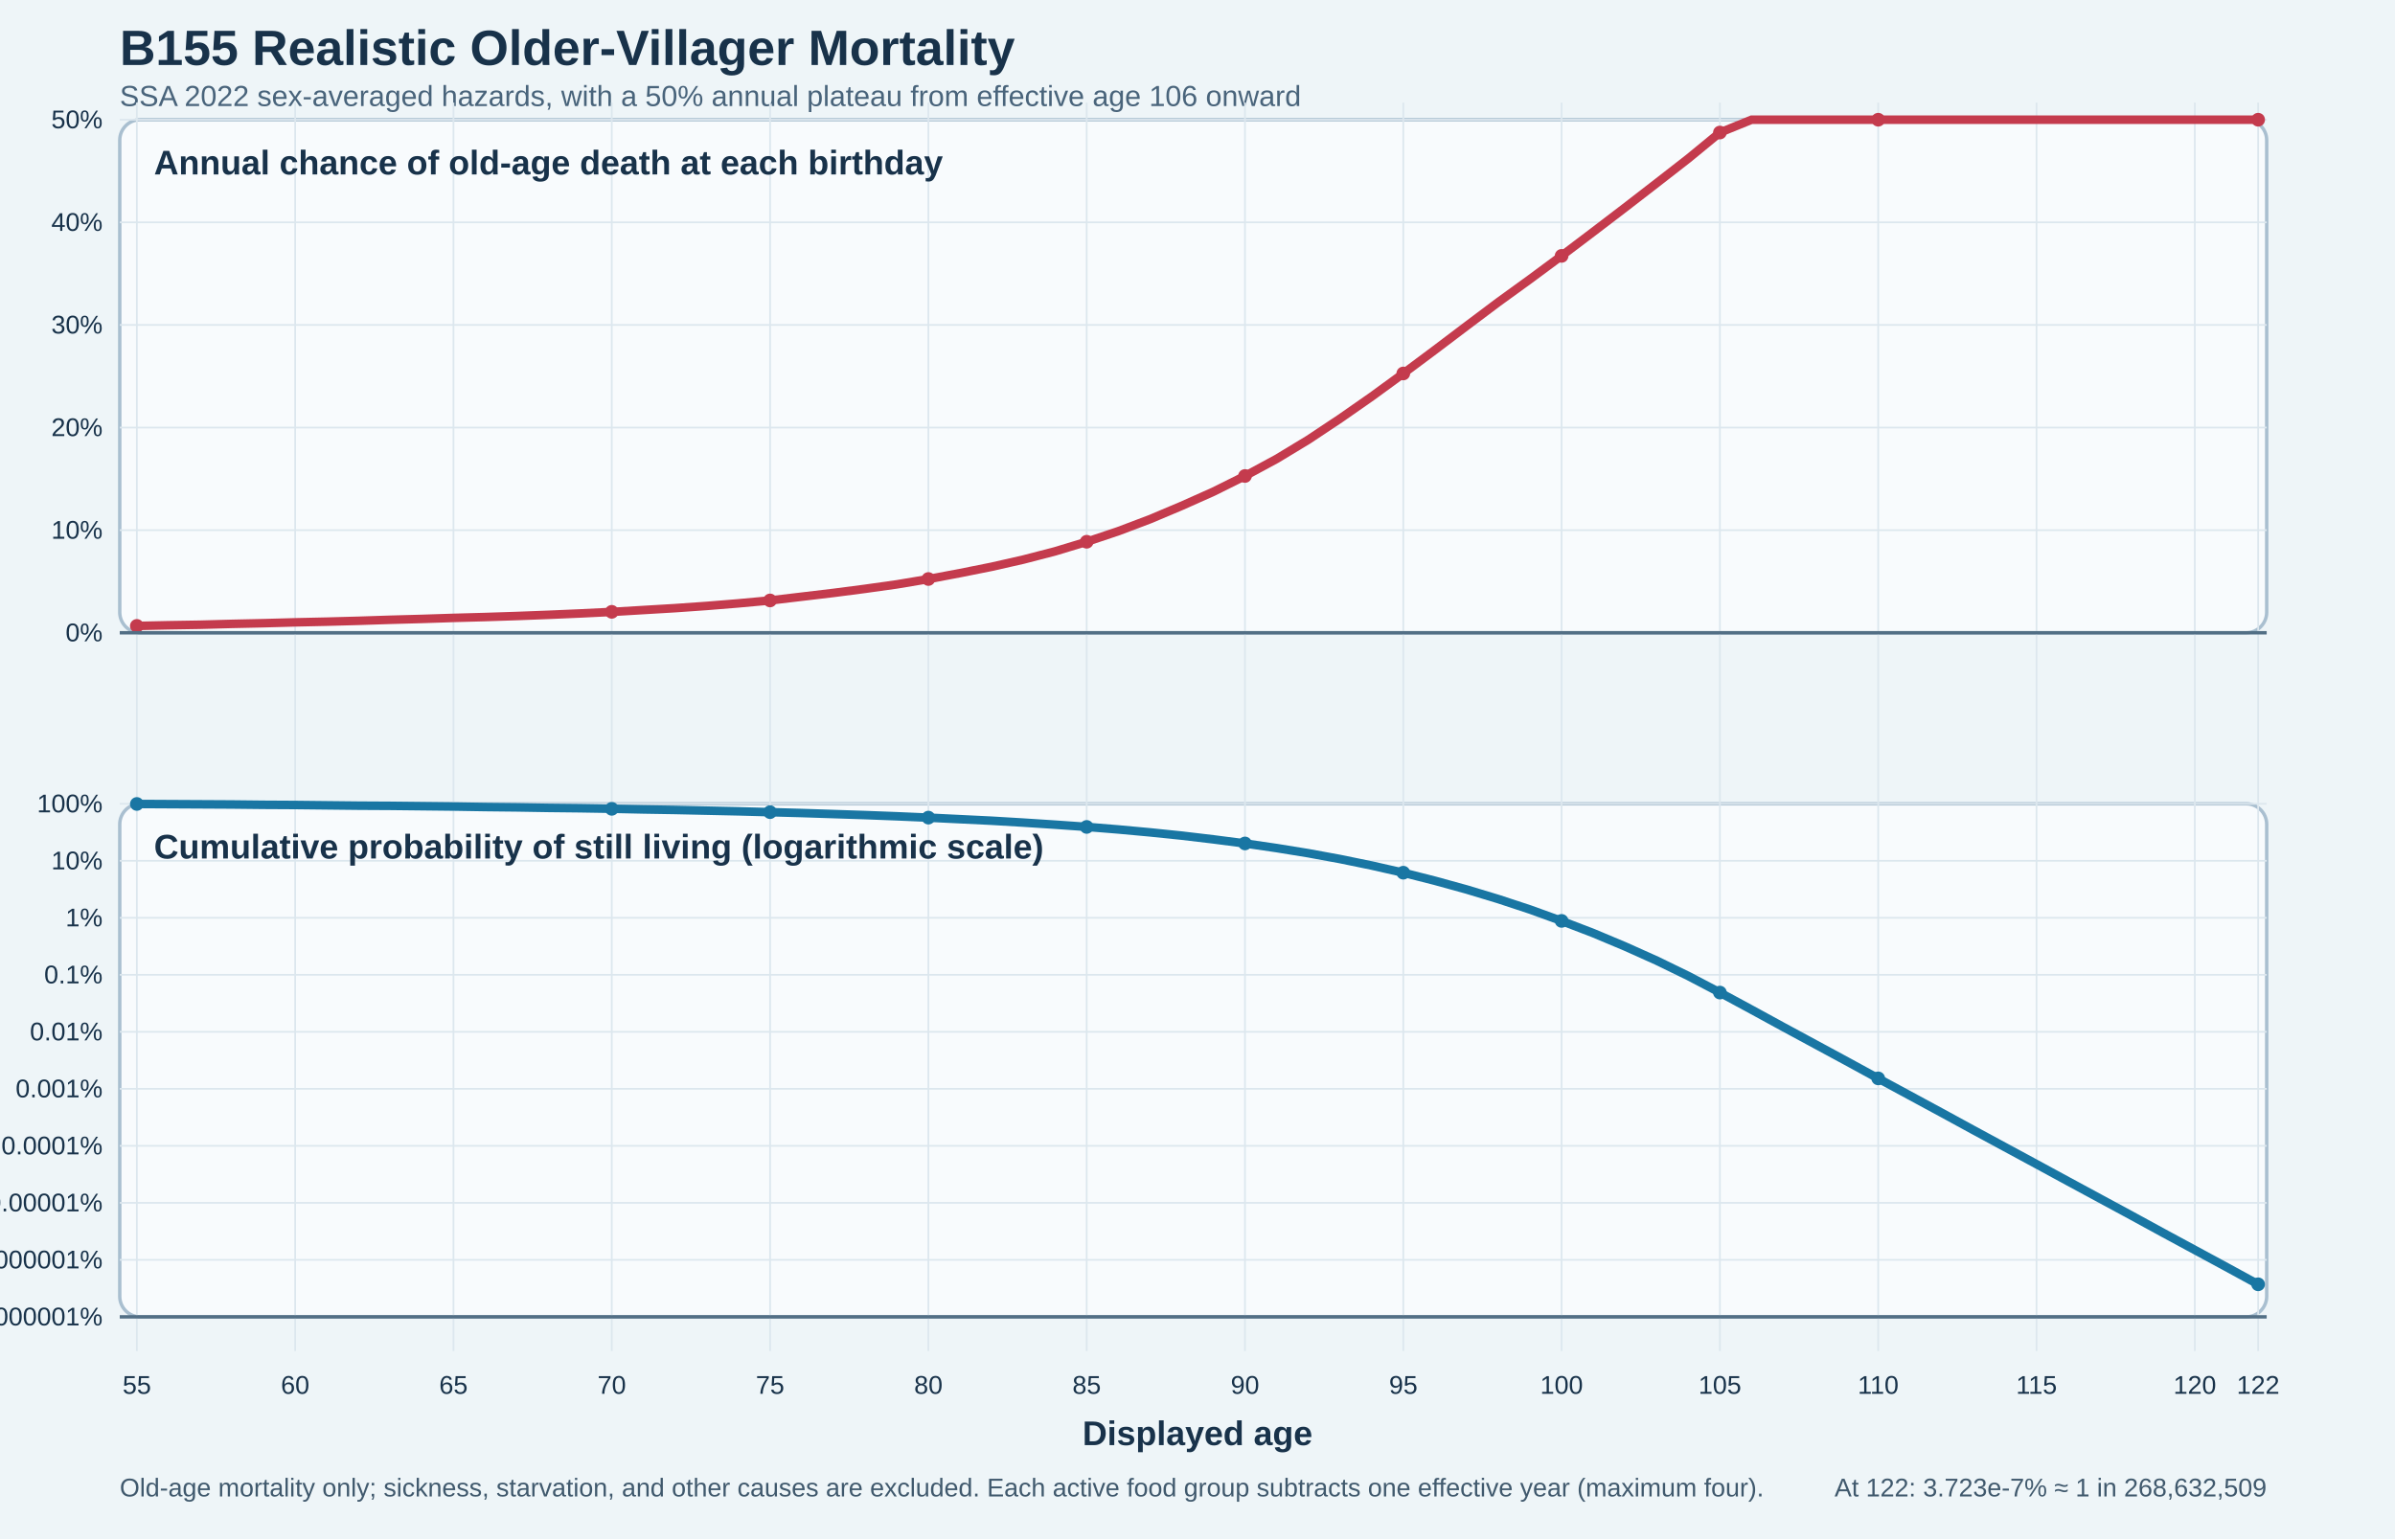
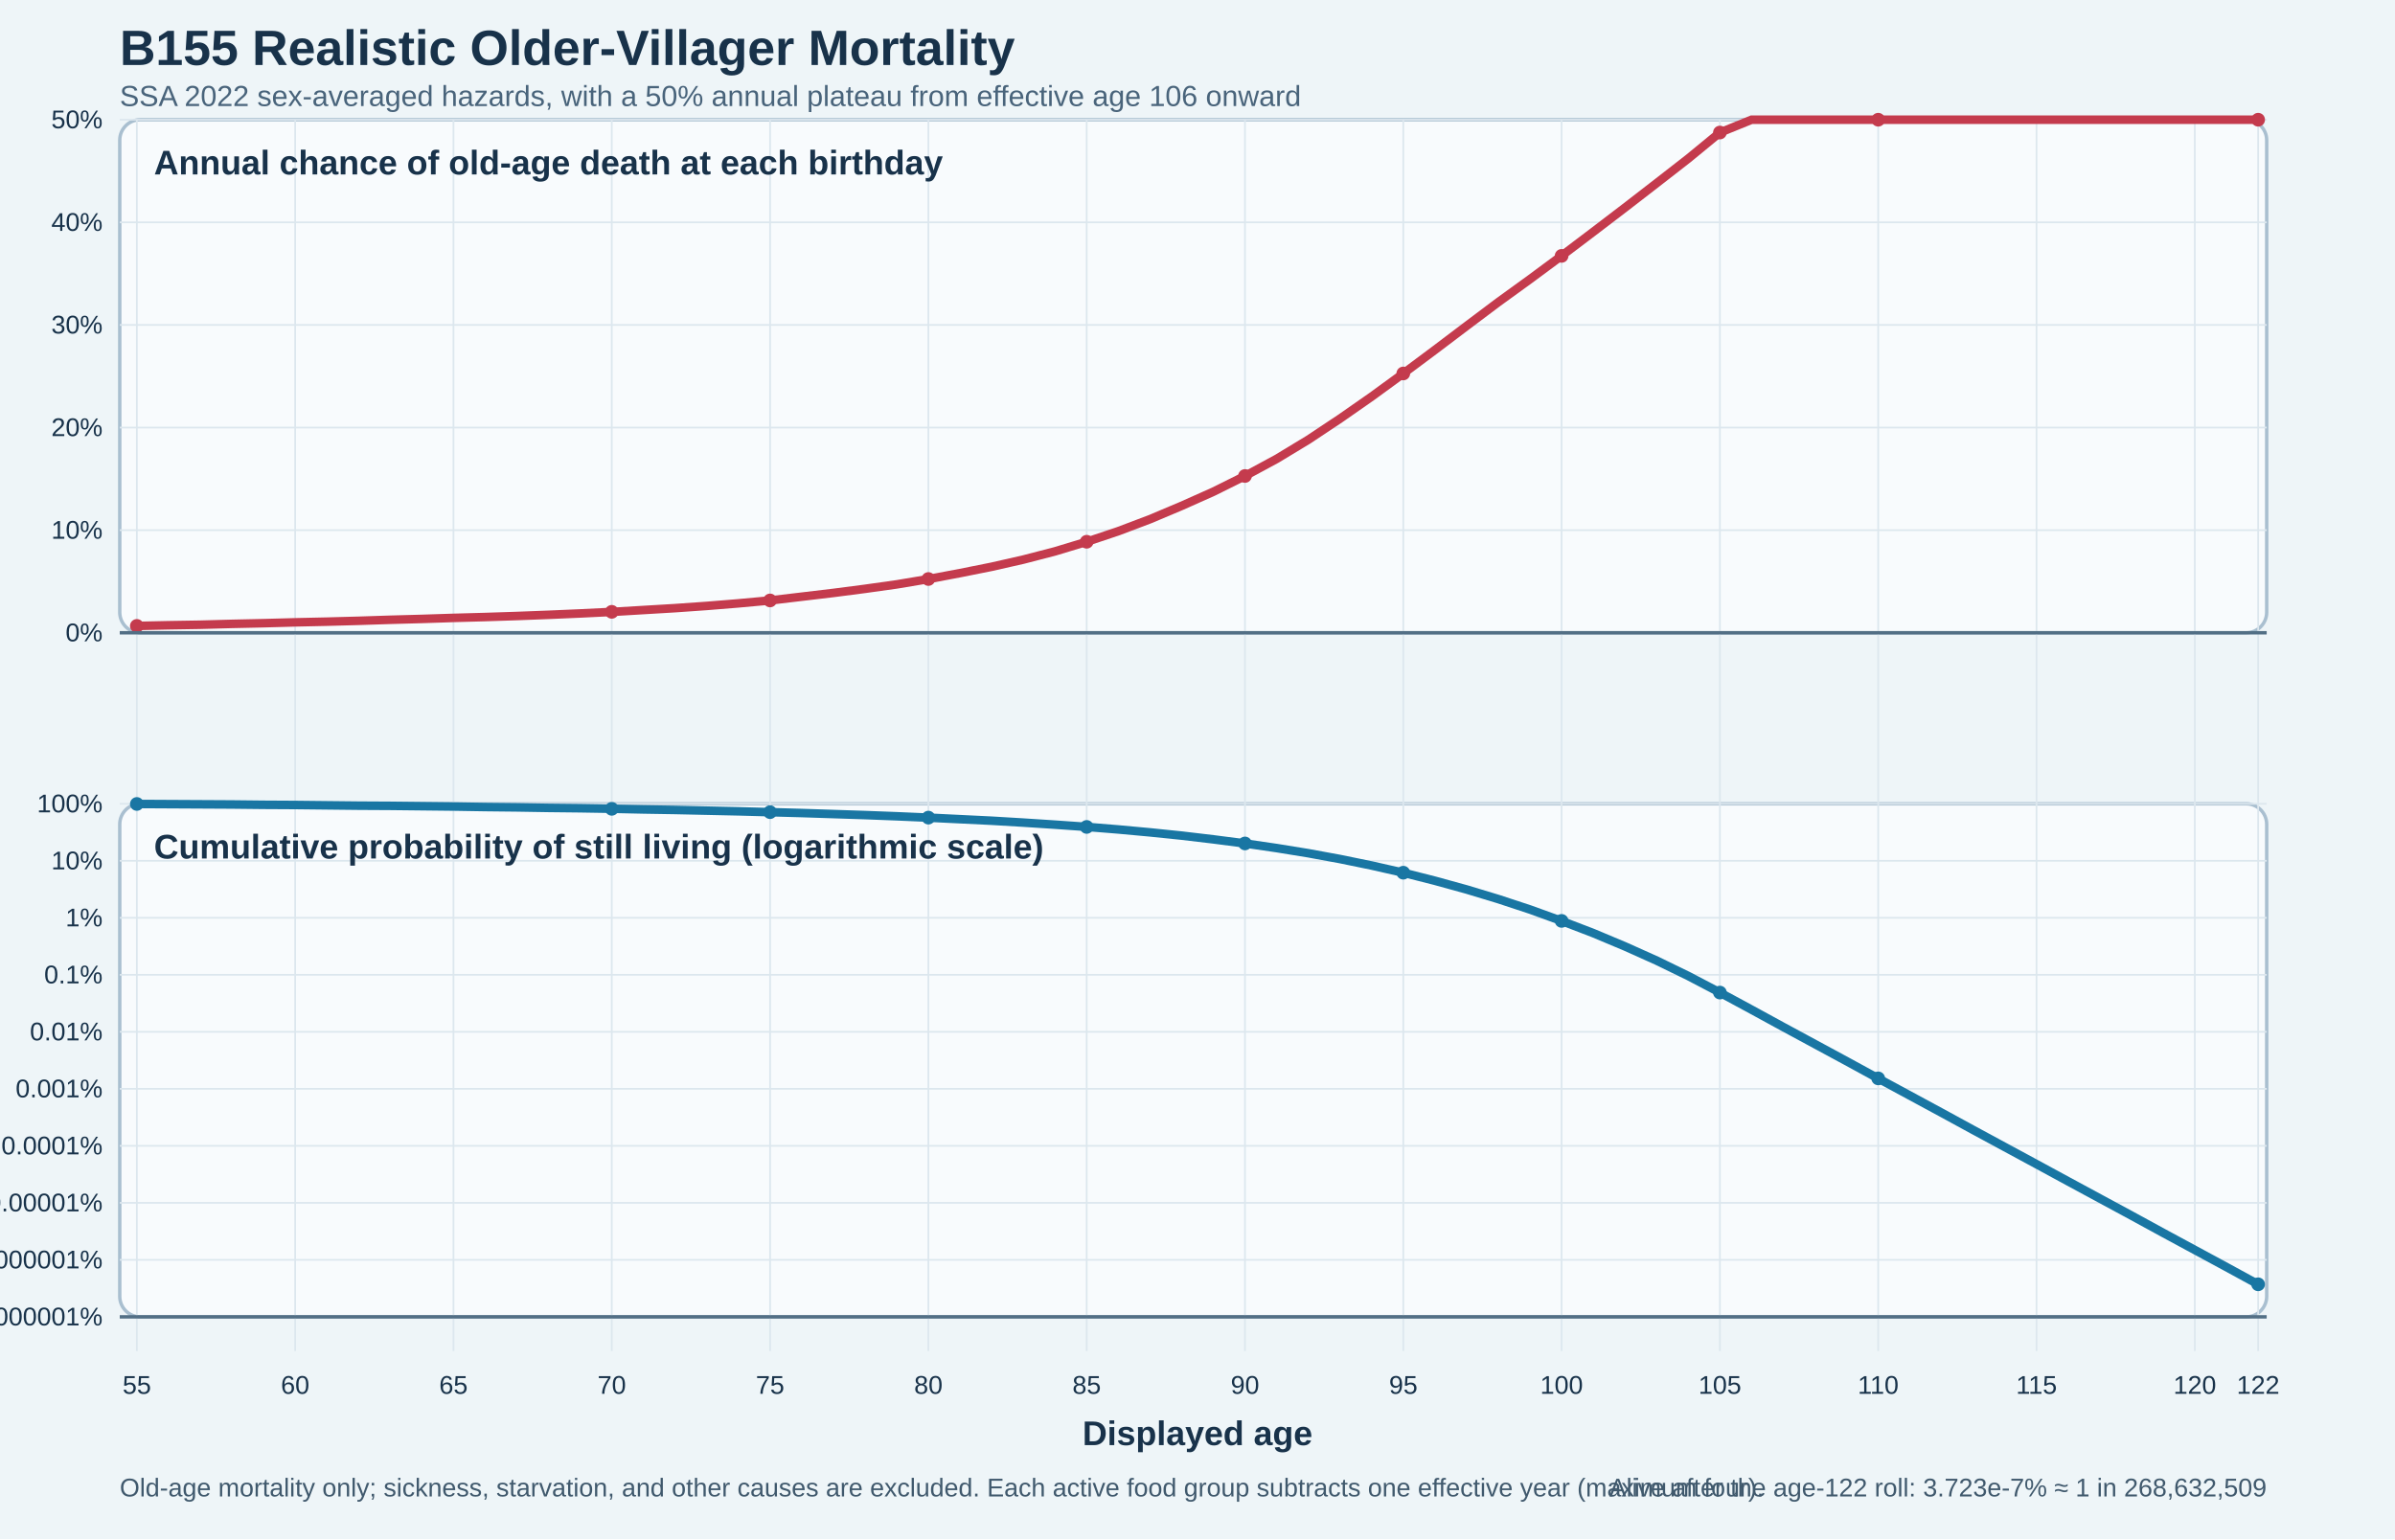
<svg xmlns="http://www.w3.org/2000/svg" width="1400" height="900" viewBox="0 0 1400 900" role="img" aria-labelledby="title desc">
  <style>text{font-family:Segoe UI,Arial,sans-serif;fill:#18324a;font-size:15px}.title{font-size:29px;font-weight:700}.sub{font-size:17px;fill:#49647b}.panel{fill:#f8fbfd;stroke:#a9bfd0;stroke-width:2}.grid{stroke:#dce7ee;stroke-width:1}.axis{stroke:#526f85;stroke-width:2}.haz{fill:none;stroke:#c43b4d;stroke-width:5}.surv{fill:none;stroke:#1976a3;stroke-width:5}.dot{fill:#c43b4d}.dot2{fill:#1976a3}.label{font-size:20px;font-weight:700}.note{font-size:15px;fill:#40596d}</style>
  <rect width="1400" height="900" fill="#eef5f8" />
  <text x="70" y="38" class="title">B155 Realistic Older-Villager Mortality</text>
  <text x="70" y="62" class="sub">SSA 2022 sex-averaged hazards, with a 50% annual plateau from effective age 106 onward</text>
  <rect x="70" y="70" width="1255" height="300" rx="12" class="panel" />
  <rect x="70" y="470" width="1255" height="300" rx="12" class="panel" />
-   <line x1="80" y1="60" x2="80" y2="790" class="grid" />
+   <line x1="80" y1="70" x2="80" y2="790" class="grid" />
  <text x="80" y="815" text-anchor="middle">55</text>
-   <line x1="172.537" y1="60" x2="172.537" y2="790" class="grid" />
+   <line x1="172.537" y1="70" x2="172.537" y2="790" class="grid" />
  <text x="172.537" y="815" text-anchor="middle">60</text>
-   <line x1="265.075" y1="60" x2="265.075" y2="790" class="grid" />
+   <line x1="265.075" y1="70" x2="265.075" y2="790" class="grid" />
  <text x="265.075" y="815" text-anchor="middle">65</text>
-   <line x1="357.612" y1="60" x2="357.612" y2="790" class="grid" />
+   <line x1="357.612" y1="70" x2="357.612" y2="790" class="grid" />
  <text x="357.612" y="815" text-anchor="middle">70</text>
-   <line x1="450.149" y1="60" x2="450.149" y2="790" class="grid" />
+   <line x1="450.149" y1="70" x2="450.149" y2="790" class="grid" />
  <text x="450.149" y="815" text-anchor="middle">75</text>
-   <line x1="542.687" y1="60" x2="542.687" y2="790" class="grid" />
+   <line x1="542.687" y1="70" x2="542.687" y2="790" class="grid" />
  <text x="542.687" y="815" text-anchor="middle">80</text>
-   <line x1="635.224" y1="60" x2="635.224" y2="790" class="grid" />
+   <line x1="635.224" y1="70" x2="635.224" y2="790" class="grid" />
  <text x="635.224" y="815" text-anchor="middle">85</text>
-   <line x1="727.761" y1="60" x2="727.761" y2="790" class="grid" />
+   <line x1="727.761" y1="70" x2="727.761" y2="790" class="grid" />
  <text x="727.761" y="815" text-anchor="middle">90</text>
-   <line x1="820.299" y1="60" x2="820.299" y2="790" class="grid" />
+   <line x1="820.299" y1="70" x2="820.299" y2="790" class="grid" />
  <text x="820.299" y="815" text-anchor="middle">95</text>
-   <line x1="912.836" y1="60" x2="912.836" y2="790" class="grid" />
+   <line x1="912.836" y1="70" x2="912.836" y2="790" class="grid" />
  <text x="912.836" y="815" text-anchor="middle">100</text>
-   <line x1="1005.373" y1="60" x2="1005.373" y2="790" class="grid" />
+   <line x1="1005.373" y1="70" x2="1005.373" y2="790" class="grid" />
  <text x="1005.373" y="815" text-anchor="middle">105</text>
-   <line x1="1097.91" y1="60" x2="1097.91" y2="790" class="grid" />
+   <line x1="1097.91" y1="70" x2="1097.91" y2="790" class="grid" />
  <text x="1097.91" y="815" text-anchor="middle">110</text>
-   <line x1="1190.448" y1="60" x2="1190.448" y2="790" class="grid" />
+   <line x1="1190.448" y1="70" x2="1190.448" y2="790" class="grid" />
  <text x="1190.448" y="815" text-anchor="middle">115</text>
-   <line x1="1282.985" y1="60" x2="1282.985" y2="790" class="grid" />
+   <line x1="1282.985" y1="70" x2="1282.985" y2="790" class="grid" />
  <text x="1282.985" y="815" text-anchor="middle">120</text>
-   <line x1="1320" y1="60" x2="1320" y2="790" class="grid" />
+   <line x1="1320" y1="70" x2="1320" y2="790" class="grid" />
  <text x="1320" y="815" text-anchor="middle">122</text>
  <line x1="70" y1="370" x2="1325" y2="370" class="grid" />
  <text x="60" y="375" text-anchor="end">0%</text>
  <line x1="70" y1="310" x2="1325" y2="310" class="grid" />
  <text x="60" y="315" text-anchor="end">10%</text>
  <line x1="70" y1="250" x2="1325" y2="250" class="grid" />
  <text x="60" y="255" text-anchor="end">20%</text>
  <line x1="70" y1="190" x2="1325" y2="190" class="grid" />
  <text x="60" y="195" text-anchor="end">30%</text>
  <line x1="70" y1="130" x2="1325" y2="130" class="grid" />
  <text x="60" y="135" text-anchor="end">40%</text>
  <line x1="70" y1="70" x2="1325" y2="70" class="grid" />
  <text x="60" y="75" text-anchor="end">50%</text>
  <line x1="70" y1="470" x2="1325" y2="470" class="grid" />
  <text x="60" y="475" text-anchor="end">100%</text>
  <line x1="70" y1="503.333" x2="1325" y2="503.333" class="grid" />
  <text x="60" y="508.333" text-anchor="end">10%</text>
  <line x1="70" y1="536.667" x2="1325" y2="536.667" class="grid" />
  <text x="60" y="541.667" text-anchor="end">1%</text>
  <line x1="70" y1="570" x2="1325" y2="570" class="grid" />
  <text x="60" y="575" text-anchor="end">0.1%</text>
  <line x1="70" y1="603.333" x2="1325" y2="603.333" class="grid" />
  <text x="60" y="608.333" text-anchor="end">0.01%</text>
  <line x1="70" y1="636.667" x2="1325" y2="636.667" class="grid" />
  <text x="60" y="641.667" text-anchor="end">0.001%</text>
  <line x1="70" y1="670" x2="1325" y2="670" class="grid" />
  <text x="60" y="675" text-anchor="end">0.0001%</text>
  <line x1="70" y1="703.333" x2="1325" y2="703.333" class="grid" />
  <text x="60" y="708.333" text-anchor="end">0.00001%</text>
  <line x1="70" y1="736.667" x2="1325" y2="736.667" class="grid" />
  <text x="60" y="741.667" text-anchor="end">0.000001%</text>
  <line x1="70" y1="770" x2="1325" y2="770" class="grid" />
  <text x="60" y="775" text-anchor="end">0.0000001%</text>
  <text x="90" y="102" class="label">Annual chance of old-age death at each birthday</text>
  <path d="M80.0,366.0 L98.5,365.6 L117.0,365.3 L135.5,364.8 L154.0,364.4 L172.5,363.9 L191.0,363.5 L209.6,363.0 L228.1,362.4 L246.6,361.9 L265.1,361.3 L283.6,360.8 L302.1,360.2 L320.6,359.5 L339.1,358.7 L357.6,357.8 L376.1,356.7 L394.6,355.6 L413.1,354.3 L431.6,352.8 L450.1,351.1 L468.7,348.9 L487.2,346.7 L505.7,344.3 L524.2,341.7 L542.7,338.6 L561.2,335.1 L579.7,331.4 L598.2,327.2 L616.7,322.4 L635.2,316.8 L653.7,310.6 L672.2,303.6 L690.7,295.8 L709.3,287.5 L727.8,278.3 L746.3,268.3 L764.8,257.1 L783.3,244.8 L801.8,231.9 L820.3,218.4 L838.8,204.6 L857.3,190.6 L875.8,176.7 L894.3,163.3 L912.8,149.6 L931.3,135.6 L949.9,121.4 L968.4,107.1 L986.9,92.7 L1005.4,77.5 L1023.9,70.0 L1042.4,70.0 L1060.9,70.0 L1079.4,70.0 L1097.9,70.0 L1116.4,70.0 L1134.9,70.0 L1153.4,70.0 L1171.9,70.0 L1190.4,70.0 L1209.0,70.0 L1227.5,70.0 L1246.0,70.0 L1264.5,70.0 L1283.0,70.0 L1301.5,70.0 L1320.0,70.0" class="haz" />
  <circle cx="80" cy="365.98" r="4" class="dot" />
  <circle cx="80" cy="470.097" r="4" class="dot2" />
  <circle cx="357.612" cy="357.76" r="4" class="dot" />
  <circle cx="357.612" cy="472.94" r="4" class="dot2" />
  <circle cx="450.149" cy="351.1" r="4" class="dot" />
  <circle cx="450.149" cy="474.885" r="4" class="dot2" />
  <circle cx="542.687" cy="338.56" r="4" class="dot" />
  <circle cx="542.687" cy="478.087" r="4" class="dot2" />
  <circle cx="635.224" cy="316.78" r="4" class="dot" />
  <circle cx="635.224" cy="483.531" r="4" class="dot2" />
  <circle cx="727.761" cy="278.32" r="4" class="dot" />
  <circle cx="727.761" cy="493.192" r="4" class="dot2" />
  <circle cx="820.299" cy="218.38" r="4" class="dot" />
  <circle cx="820.299" cy="510.29" r="4" class="dot2" />
  <circle cx="912.836" cy="149.62" r="4" class="dot" />
  <circle cx="912.836" cy="538.471" r="4" class="dot2" />
  <circle cx="1005.373" cy="77.5" r="4" class="dot" />
  <circle cx="1005.373" cy="580.388" r="4" class="dot2" />
  <circle cx="1097.91" cy="70" r="4" class="dot" />
  <circle cx="1097.91" cy="630.56" r="4" class="dot2" />
  <circle cx="1320" cy="70" r="4" class="dot" />
  <circle cx="1320" cy="750.972" r="4" class="dot2" />
  <text x="90" y="502" class="label">Cumulative probability of still living (logarithmic scale)</text>
  <path d="M80.0,470.1 L98.5,470.2 L117.0,470.3 L135.5,470.4 L154.0,470.6 L172.5,470.7 L191.0,470.9 L209.6,471.1 L228.1,471.2 L246.6,471.4 L265.1,471.6 L283.6,471.9 L302.1,472.1 L320.6,472.4 L339.1,472.6 L357.6,472.9 L376.1,473.3 L394.6,473.6 L413.1,474.0 L431.6,474.4 L450.1,474.9 L468.7,475.4 L487.2,476.0 L505.7,476.6 L524.2,477.3 L542.7,478.1 L561.2,479.0 L579.7,479.9 L598.2,481.0 L616.7,482.2 L635.2,483.5 L653.7,485.0 L672.2,486.7 L690.7,488.6 L709.3,490.8 L727.8,493.2 L746.3,495.9 L764.8,498.9 L783.3,502.3 L801.8,506.1 L820.3,510.3 L838.8,515.0 L857.3,520.1 L875.8,525.7 L894.3,531.8 L912.8,538.5 L931.3,545.6 L949.9,553.4 L968.4,561.7 L986.9,570.7 L1005.4,580.4 L1023.9,590.4 L1042.4,600.5 L1060.9,610.5 L1079.4,620.5 L1097.9,630.6 L1116.4,640.6 L1134.9,650.6 L1153.4,660.7 L1171.9,670.7 L1190.4,680.7 L1209.0,690.8 L1227.5,700.8 L1246.0,710.8 L1264.5,720.9 L1283.0,730.9 L1301.5,740.9 L1320.0,751.0" class="surv" />
  <line x1="70" y1="370" x2="1325" y2="370" class="axis" />
  <line x1="70" y1="770" x2="1325" y2="770" class="axis" />
  <text x="700" y="845" text-anchor="middle" class="label">Displayed age</text>
  <text x="70" y="875" class="note">Old-age mortality only; sickness, starvation, and other causes are excluded. Each active food group subtracts one effective year (maximum four).</text>
-   <text x="1325" y="875" text-anchor="end" class="note">At 122: 3.723e-7% ≈ 1 in 268,632,509</text>
+   <text x="1325" y="875" text-anchor="end" class="note">Alive after the age-122 roll: 3.723e-7% ≈ 1 in 268,632,509</text>
</svg>
